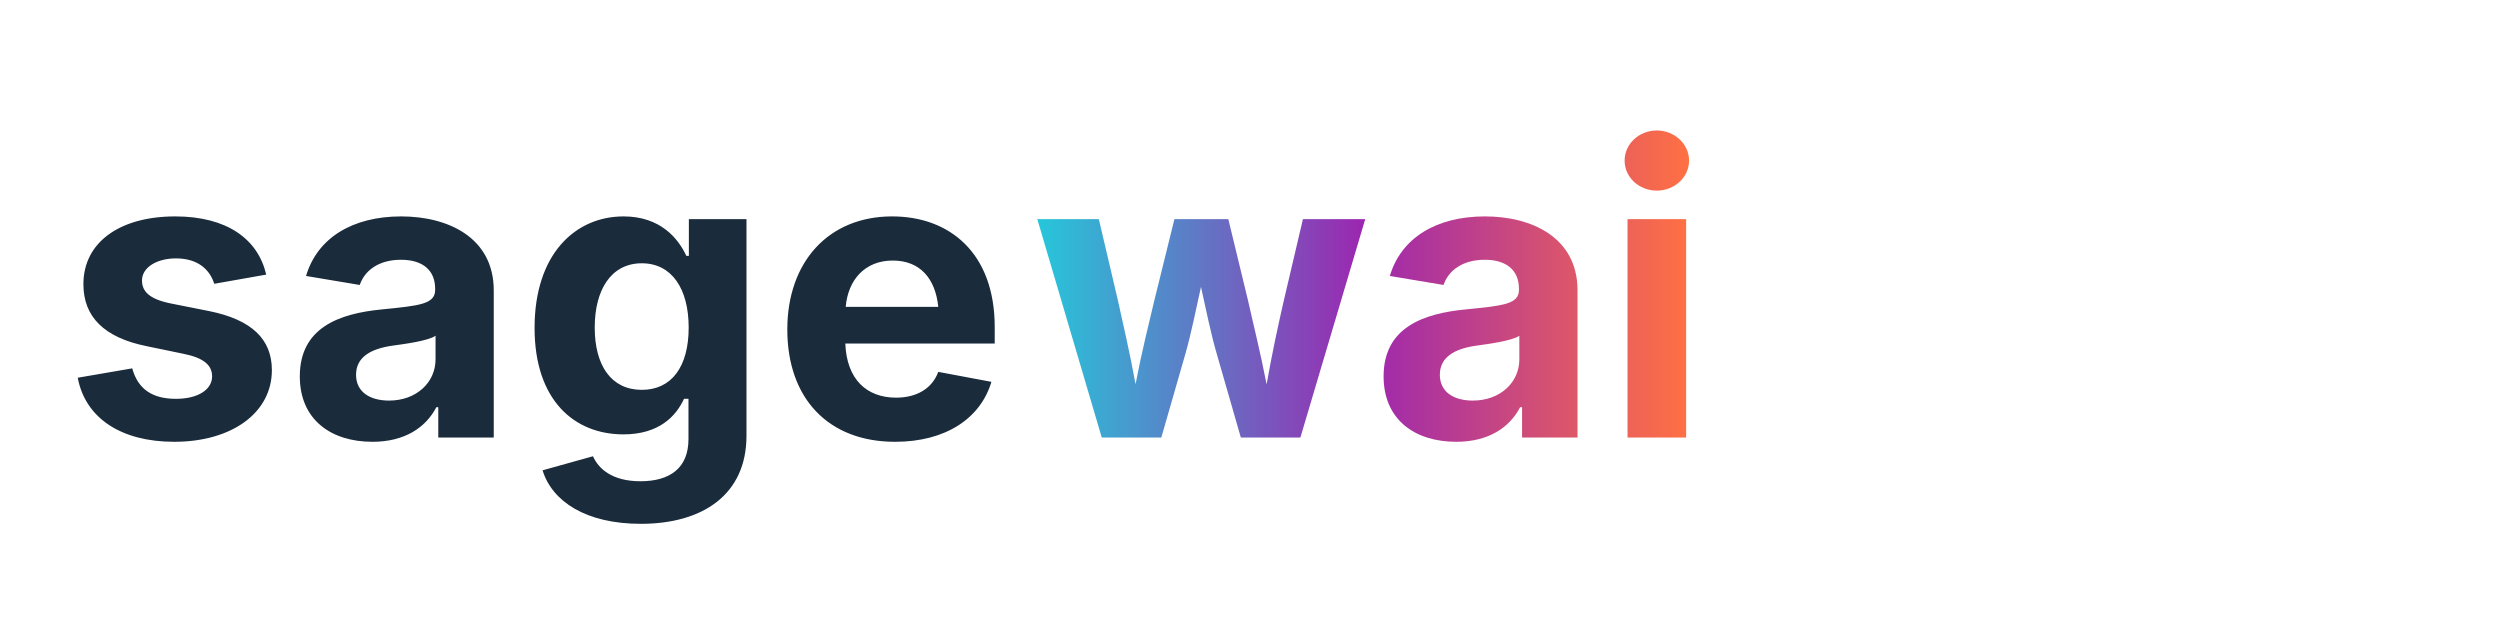
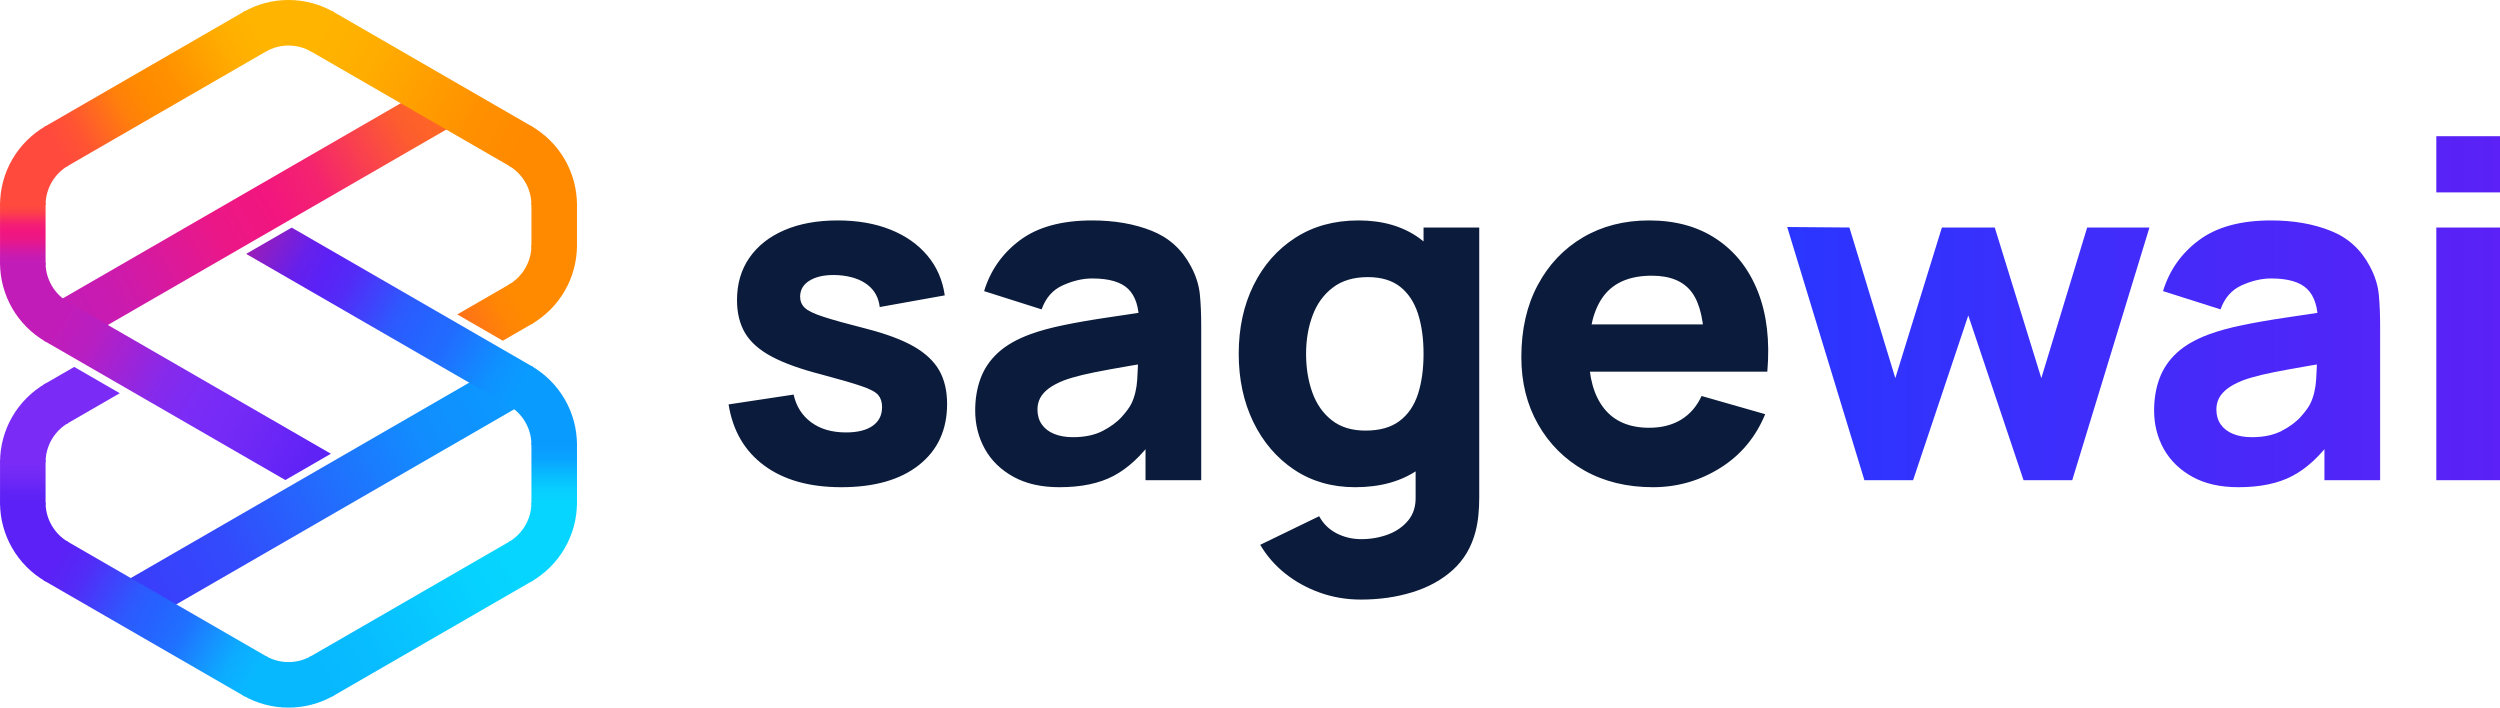
- <svg xmlns="http://www.w3.org/2000/svg" width="400" height="100" viewBox="0 0 400 100">
+ <svg xmlns="http://www.w3.org/2000/svg" viewBox="0 0 353.29 100" role="img" aria-label="Sagewai">
  <defs>
-     <linearGradient id="brandGradient" x1="0%" y1="0%" x2="100%" y2="0%">
-       <stop offset="0%" style="stop-color:#26C6DA;stop-opacity:1" />
-       <stop offset="50%" style="stop-color:#9C27B0;stop-opacity:1" />
-       <stop offset="100%" style="stop-color:#FF7043;stop-opacity:1" />
+     <linearGradient id="lm0" gradientUnits="userSpaceOnUse" x1="207.8" y1="-330.03" x2="-298" y2="-38">
+       <stop offset="0" stop-color="#FF6A1F" />
+       <stop offset="0.113" stop-color="#FD5D2E" />
+       <stop offset="0.225" stop-color="#F9404F" />
+       <stop offset="0.338" stop-color="#F4236F" />
+       <stop offset="0.45" stop-color="#F2167E" />
+       <stop offset="0.588" stop-color="#EB1787" />
+       <stop offset="0.725" stop-color="#DA199B" />
+       <stop offset="0.863" stop-color="#CA1BAF" />
+       <stop offset="1" stop-color="#C21CB8" />
+     </linearGradient>
+     <linearGradient id="lm1" gradientUnits="userSpaceOnUse" x1="-207.8" y1="330.03" x2="298" y2="38">
+       <stop offset="0" stop-color="#3B3BFB" />
+       <stop offset="0.25" stop-color="#334AFC" />
+       <stop offset="0.5" stop-color="#236BFD" />
+       <stop offset="0.75" stop-color="#128CFE" />
+       <stop offset="1" stop-color="#0A9BFF" />
+     </linearGradient>
+     <linearGradient id="lm2" gradientUnits="userSpaceOnUse" x1="212.28" y1="-11.49" x2="305" y2="-65.02">
+       <stop offset="0" stop-color="#FF6A1F" />
+       <stop offset="0.25" stop-color="#FF6F1A" />
+       <stop offset="0.5" stop-color="#FF7A10" />
+       <stop offset="0.75" stop-color="#FF8505" />
+       <stop offset="1" stop-color="#FF8A00" />
+     </linearGradient>
+     <linearGradient id="lm4" gradientUnits="userSpaceOnUse" x1="305" y1="-273.91" x2="45" y2="-424.02">
+       <stop offset="0" stop-color="#FF8A00" />
+       <stop offset="0.25" stop-color="#FF9100" />
+       <stop offset="0.5" stop-color="#FF9F00" />
+       <stop offset="0.75" stop-color="#FFAD00" />
+       <stop offset="1" stop-color="#FFB400" />
+     </linearGradient>
+     <linearGradient id="lm5" gradientUnits="userSpaceOnUse" x1="-45" y1="-424.02" x2="-305" y2="-273.91">
+       <stop offset="0" stop-color="#FFB400" />
+       <stop offset="0.138" stop-color="#FFAD00" />
+       <stop offset="0.275" stop-color="#FF9F00" />
+       <stop offset="0.412" stop-color="#FF9100" />
+       <stop offset="0.55" stop-color="#FF8A00" />
+       <stop offset="0.662" stop-color="#FF800A" />
+       <stop offset="0.775" stop-color="#FF6A1F" />
+       <stop offset="0.887" stop-color="#FF5433" />
+       <stop offset="1" stop-color="#FF4A3D" />
+     </linearGradient>
+     <linearGradient id="lm6" gradientUnits="userSpaceOnUse" x1="-350" y1="-195.97" x2="-350" y2="-119.98">
+       <stop offset="0" stop-color="#FF4A3D" />
+       <stop offset="0.113" stop-color="#FD4247" />
+       <stop offset="0.225" stop-color="#F9305E" />
+       <stop offset="0.338" stop-color="#F41E74" />
+       <stop offset="0.45" stop-color="#F2167E" />
+       <stop offset="0.588" stop-color="#EB1787" />
+       <stop offset="0.725" stop-color="#DA199B" />
+       <stop offset="0.863" stop-color="#CA1BAF" />
+       <stop offset="1" stop-color="#C21CB8" />
+     </linearGradient>
+     <linearGradient id="lm7" gradientUnits="userSpaceOnUse" x1="-305" y1="-42.04" x2="65.82" y2="172.05">
+       <stop offset="0" stop-color="#C21CB8" />
+       <stop offset="0.125" stop-color="#B71FC2" />
+       <stop offset="0.25" stop-color="#9E24D7" />
+       <stop offset="0.375" stop-color="#852AEC" />
+       <stop offset="0.5" stop-color="#7A2CF6" />
+       <stop offset="0.625" stop-color="#752AF6" />
+       <stop offset="0.75" stop-color="#6B27F6" />
+       <stop offset="0.875" stop-color="#6023F6" />
+       <stop offset="1" stop-color="#5B21F6" />
+     </linearGradient>
+     <linearGradient id="lm9" gradientUnits="userSpaceOnUse" x1="-350" y1="142.96" x2="-350" y2="195.97">
+       <stop offset="0" stop-color="#7A2CF6" />
+       <stop offset="0.25" stop-color="#752AF6" />
+       <stop offset="0.5" stop-color="#6B27F6" />
+       <stop offset="0.75" stop-color="#6023F6" />
+       <stop offset="1" stop-color="#5B21F6" />
+     </linearGradient>
+     <linearGradient id="lm10" gradientUnits="userSpaceOnUse" x1="-305" y1="273.91" x2="-45" y2="424.02">
+       <stop offset="0" stop-color="#5B21F6" />
+       <stop offset="0.125" stop-color="#532BF7" />
+       <stop offset="0.25" stop-color="#4042FB" />
+       <stop offset="0.375" stop-color="#2D59FE" />
+       <stop offset="0.5" stop-color="#2563FF" />
+       <stop offset="0.625" stop-color="#2070FF" />
+       <stop offset="0.75" stop-color="#178EFF" />
+       <stop offset="0.875" stop-color="#0DABFF" />
+       <stop offset="1" stop-color="#08B8FF" />
+     </linearGradient>
+     <linearGradient id="lm11" gradientUnits="userSpaceOnUse" x1="45" y1="424.02" x2="305" y2="273.91">
+       <stop offset="0" stop-color="#08B8FF" />
+       <stop offset="0.25" stop-color="#08BDFF" />
+       <stop offset="0.5" stop-color="#07C7FF" />
+       <stop offset="0.75" stop-color="#06D1FF" />
+       <stop offset="1" stop-color="#06D6FF" />
+     </linearGradient>
+     <linearGradient id="lm12" gradientUnits="userSpaceOnUse" x1="350" y1="195.97" x2="350" y2="119.98">
+       <stop offset="0" stop-color="#06D6FF" />
+       <stop offset="0.25" stop-color="#07CDFF" />
+       <stop offset="0.5" stop-color="#08B9FF" />
+       <stop offset="0.75" stop-color="#09A4FF" />
+       <stop offset="1" stop-color="#0A9BFF" />
+     </linearGradient>
+     <linearGradient id="lm13" gradientUnits="userSpaceOnUse" x1="305" y1="42.04" x2="-65.82" y2="-172.05">
+       <stop offset="0" stop-color="#0A9BFF" />
+       <stop offset="0.087" stop-color="#0E92FF" />
+       <stop offset="0.175" stop-color="#187FFF" />
+       <stop offset="0.263" stop-color="#216CFF" />
+       <stop offset="0.35" stop-color="#2563FF" />
+       <stop offset="0.438" stop-color="#2D59FE" />
+       <stop offset="0.525" stop-color="#4042FB" />
+       <stop offset="0.613" stop-color="#532BF7" />
+       <stop offset="0.7" stop-color="#5B21F6" />
+       <stop offset="0.775" stop-color="#6620EB" />
+       <stop offset="0.85" stop-color="#7F1FD3" />
+       <stop offset="0.925" stop-color="#971DBA" />
+       <stop offset="1" stop-color="#A21CAF" />
+     </linearGradient>
+     <linearGradient id="lw" gradientUnits="userSpaceOnUse" x1="152.25" y1="0" x2="252.98" y2="0">
+       <stop offset="0" stop-color="#2A36FF" />
+       <stop offset="1" stop-color="#5B21F6" />
    </linearGradient>
  </defs>
-   <text x="10" y="70" font-family="Montserrat, Inter, Arial, sans-serif" font-weight="700" font-size="64" fill="#1A2B3C">sage</text>
-   <text x="165" y="70" font-family="Montserrat, Inter, Arial, sans-serif" font-weight="700" font-size="64" fill="url(#brandGradient)">wai</text>
+   <g transform="translate(40.77 50) scale(0.10728)">
+     <path d="M192.8 -356.01L-313 -63.98L-283 -12.02L222.8 -304.04Z" fill="url(#lm0)" />
+     <path d="M-192.8 356.01L313 63.98L283 12.02L-222.8 304.04Z" fill="url(#lm1)" />
+     <path d="M282.28 -17.26L322.6 -40.54L292.6 -92.5L222.28 -51.9Z" fill="url(#lm2)" />
+     <path d="M320 -39.04A120 120 0 0 0 380 -142.96L320 -142.96A60 60 0 0 1 290 -91Z" fill="#FF8A00" />
+     <path d="M380 -139.96L380 -198.97L320 -198.97L320 -139.96Z" fill="#FF8A00" />
+     <path d="M380 -195.97A120 120 0 0 0 320 -299.89L290 -247.93A60 60 0 0 1 320 -195.97Z" fill="#FF8A00" />
+     <path d="M322.6 -298.39L57.4 -451.5L27.4 -399.54L292.6 -246.43Z" fill="url(#lm4)" />
+     <path d="M60 -450A120 120 0 0 0 -60 -450L-30 -398.04A60 60 0 0 1 30 -398.04Z" fill="#FFB400" />
+     <path d="M-57.4 -451.5L-322.6 -298.39L-292.6 -246.43L-27.4 -399.54Z" fill="url(#lm5)" />
+     <path d="M-320 -299.89A120 120 0 0 0 -380 -195.97L-320 -195.97A60 60 0 0 1 -290 -247.93Z" fill="#FF4A3D" />
+     <path d="M-380 -198.97L-380 -116.98L-320 -116.98L-320 -198.97Z" fill="url(#lm6)" />
+     <path d="M-380 -119.98A120 120 0 0 0 -320 -16.06L-290 -68.02A60 60 0 0 1 -320 -119.98Z" fill="#C21CB8" />
+     <path d="M-322.6 -17.56L-4.18 166.28L55.82 131.64L-292.6 -69.52Z" fill="url(#lm7)" />
+     <path d="M-282.28 17.26L-322.6 40.54L-292.6 92.5L-222.28 51.9Z" fill="#7A2CF6" />
+     <path d="M-320 39.04A120 120 0 0 0 -380 142.96L-320 142.96A60 60 0 0 1 -290 91Z" fill="#7A2CF6" />
+     <path d="M-380 139.96L-380 198.97L-320 198.97L-320 139.96Z" fill="url(#lm9)" />
+     <path d="M-380 195.97A120 120 0 0 0 -320 299.89L-290 247.93A60 60 0 0 1 -320 195.97Z" fill="#5B21F6" />
+     <path d="M-322.6 298.39L-57.4 451.5L-27.4 399.54L-292.6 246.43Z" fill="url(#lm10)" />
+     <path d="M-60 450A120 120 0 0 0 60 450L30 398.04A60 60 0 0 1 -30 398.04Z" fill="#08B8FF" />
+     <path d="M57.4 451.5L322.6 298.39L292.6 246.43L27.4 399.54Z" fill="url(#lm11)" />
+     <path d="M320 299.89A120 120 0 0 0 380 195.97L320 195.97A60 60 0 0 1 290 247.93Z" fill="#06D6FF" />
+     <path d="M380 198.97L380 116.98L320 116.98L320 198.97Z" fill="url(#lm12)" />
+     <path d="M380 119.98A120 120 0 0 0 320 16.06L290 68.02A60 60 0 0 1 320 119.98Z" fill="#0A9BFF" />
+     <path d="M322.6 17.56L4.18 -166.28L-55.82 -131.64L292.6 69.52Z" fill="url(#lm13)" />
+   </g>
+   <g transform="translate(100.31 67.86)">
+     <path fill="#0B1B3B" d="M18.58 0.99L18.58 0.99Q11.84 0.99 7.69-2.07Q3.54-5.13 2.65-10.71L2.65-10.71L11.84-12.10Q12.40-9.59 14.34-8.17Q16.27-6.75 19.25-6.75L19.25-6.75Q21.69-6.75 23.02-7.69Q24.34-8.63 24.34-10.32L24.34-10.32Q24.34-11.38 23.81-12.02Q23.28-12.67 21.45-13.29Q19.61-13.92 15.74-14.95L15.74-14.95Q11.38-16.07 8.76-17.46Q6.15-18.85 4.99-20.78Q3.84-22.72 3.84-25.46L3.84-25.46Q3.84-28.90 5.59-31.43Q7.34-33.96 10.53-35.33Q13.72-36.71 18.06-36.71L18.06-36.71Q22.26-36.71 25.50-35.42Q28.74-34.13 30.74-31.75Q32.74-29.37 33.20-26.12L33.20-26.12L24.01-24.47Q23.78-26.46 22.29-27.61Q20.80-28.77 18.25-28.97L18.25-28.97Q15.77-29.13 14.27-28.31Q12.76-27.48 12.76-25.93L12.76-25.93Q12.76-25 13.41-24.37Q14.05-23.74 16.09-23.08Q18.12-22.42 22.29-21.36L22.29-21.36Q26.36-20.30 28.82-18.90Q31.28-17.49 32.41-15.53Q33.53-13.56 33.53-10.78L33.53-10.78Q33.53-5.29 29.56-2.15Q25.60 0.99 18.58 0.99ZM49.40 0.99L49.40 0.99Q45.57 0.99 42.91-0.48Q40.24-1.95 38.87-4.41Q37.50-6.88 37.50-9.85L37.50-9.85Q37.50-12.33 38.26-14.38Q39.02-16.44 40.72-18.01Q42.43-19.58 45.30-20.63L45.30-20.63Q47.29-21.36 50.03-21.92Q52.78-22.49 56.25-23.00Q59.72-23.51 63.89-24.14L63.89-24.14L60.65-22.35Q60.65-25.53 59.13-27.02Q57.61-28.51 54.03-28.51L54.03-28.51Q52.05-28.51 49.90-27.55Q47.75-26.59 46.89-24.14L46.89-24.14L38.76-26.72Q40.11-31.15 43.85-33.93Q47.59-36.71 54.03-36.71L54.03-36.71Q58.76-36.71 62.43-35.25Q66.10-33.80 67.99-30.22L67.99-30.22Q69.05-28.24 69.25-26.26Q69.44-24.27 69.44-21.83L69.44-21.83L69.44 0L61.57 0L61.57-7.34L62.70-5.82Q60.09-2.22 57.06-0.61Q54.03 0.99 49.40 0.99ZM51.32-6.08L51.32-6.08Q53.80-6.08 55.51-6.96Q57.21-7.84 58.22-8.96Q59.23-10.09 59.59-10.85L59.59-10.85Q60.28-12.30 60.40-14.24Q60.52-16.17 60.52-17.46L60.52-17.46L63.16-16.80Q59.16-16.14 56.68-15.69Q54.20-15.24 52.68-14.88Q51.16-14.52 50-14.09L50-14.09Q48.68-13.56 47.87-12.95Q47.06-12.33 46.68-11.61Q46.30-10.88 46.30-9.99L46.30-9.99Q46.30-8.76 46.91-7.89Q47.52-7.01 48.64-6.55Q49.77-6.08 51.32-6.08ZM92.00 16.87L92.00 16.87Q88.96 16.87 86.21 15.89Q83.47 14.91 81.30 13.18Q79.13 11.44 77.78 9.13L77.78 9.13L86.11 5.09Q86.97 6.68 88.57 7.51Q90.18 8.33 92.06 8.33L92.06 8.33Q94.08 8.33 95.87 7.66Q97.65 6.98 98.73 5.64Q99.80 4.30 99.74 2.31L99.74 2.31L99.74-8.07L100.86-8.07L100.86-35.71L108.73-35.71L108.73 2.45Q108.73 3.77 108.61 4.94Q108.50 6.12 108.20 7.28L108.20 7.28Q107.34 10.55 105.01 12.67Q102.68 14.78 99.31 15.82Q95.93 16.87 92.00 16.87ZM91.20 0.99L91.20 0.99Q86.28 0.99 82.57-1.49Q78.87-3.97 76.80-8.23Q74.74-12.50 74.74-17.86L74.74-17.86Q74.74-23.31 76.84-27.56Q78.94-31.81 82.74-34.26Q86.54-36.71 91.67-36.71L91.67-36.71Q96.76-36.71 100.23-34.23Q103.70-31.75 105.49-27.48Q107.28-23.21 107.28-17.86L107.28-17.86Q107.28-12.50 105.47-8.23Q103.67-3.97 100.10-1.49Q96.53 0.99 91.20 0.99ZM92.66-7.01L92.66-7.01Q95.67-7.01 97.47-8.37Q99.27-9.72 100.07-12.17Q100.86-14.62 100.86-17.86L100.86-17.86Q100.86-21.10 100.07-23.54Q99.27-25.99 97.54-27.35Q95.80-28.70 92.99-28.70L92.99-28.70Q89.98-28.70 88.05-27.23Q86.11-25.76 85.19-23.30Q84.26-20.83 84.26-17.86L84.26-17.86Q84.26-14.85 85.15-12.38Q86.04-9.92 87.90-8.47Q89.75-7.01 92.66-7.01ZM133.27 0.99L133.27 0.99Q127.78 0.99 123.59-1.37Q119.41-3.74 117.05-7.89Q114.68-12.04 114.68-17.39L114.68-17.39Q114.68-23.25 117.00-27.58Q119.31-31.91 123.38-34.31Q127.45-36.71 132.74-36.71L132.74-36.71Q138.36-36.71 142.29-34.06Q146.23-31.42 148.12-26.62Q150-21.83 149.44-15.34L149.44-15.34L140.54-15.34L140.54-18.65Q140.54-24.11 138.81-26.50Q137.07-28.90 133.13-28.90L133.13-28.90Q128.54-28.90 126.37-26.11Q124.21-23.31 124.21-17.86L124.21-17.86Q124.21-12.86 126.37-10.14Q128.54-7.41 132.74-7.41L132.74-7.41Q135.38-7.41 137.27-8.56Q139.15-9.72 140.15-11.90L140.15-11.90L149.14-9.33Q147.12-4.43 142.77-1.72Q138.43 0.99 133.27 0.99ZM145.11-15.34L121.43-15.34L121.43-22.02L145.11-22.02L145.11-15.34Z" />
+     <path fill="url(#lw)" d="M170.04 0L163.16 0L152.25-35.78L161.04-35.71L167.53-14.42L174.11-35.71L181.58-35.71L188.16-14.42L194.64-35.71L203.44-35.71L192.53 0L185.65 0L177.84-23.28L170.04 0ZM216.01 0.99L216.01 0.99Q212.17 0.99 209.51-0.48Q206.85-1.95 205.47-4.41Q204.10-6.88 204.10-9.85L204.10-9.85Q204.10-12.33 204.86-14.38Q205.62-16.44 207.32-18.01Q209.03-19.58 211.90-20.63L211.90-20.63Q213.89-21.36 216.63-21.92Q219.38-22.49 222.85-23.00Q226.32-23.51 230.49-24.14L230.49-24.14L227.25-22.35Q227.25-25.53 225.73-27.02Q224.21-28.51 220.63-28.51L220.63-28.51Q218.65-28.51 216.50-27.55Q214.35-26.59 213.49-24.14L213.49-24.14L205.36-26.72Q206.71-31.15 210.45-33.93Q214.19-36.71 220.63-36.71L220.63-36.71Q225.36-36.71 229.03-35.25Q232.71-33.80 234.59-30.22L234.59-30.22Q235.65-28.24 235.85-26.26Q236.04-24.27 236.04-21.83L236.04-21.83L236.04 0L228.17 0L228.17-7.34L229.30-5.82Q226.69-2.22 223.66-0.61Q220.63 0.99 216.01 0.99ZM217.92-6.08L217.92-6.08Q220.40-6.08 222.11-6.96Q223.81-7.84 224.82-8.96Q225.83-10.09 226.19-10.85L226.19-10.85Q226.88-12.30 227.00-14.24Q227.12-16.17 227.12-17.46L227.12-17.46L229.76-16.80Q225.76-16.14 223.28-15.69Q220.80-15.24 219.28-14.88Q217.76-14.52 216.60-14.09L216.60-14.09Q215.28-13.56 214.47-12.95Q213.66-12.33 213.28-11.61Q212.90-10.88 212.90-9.99L212.90-9.99Q212.90-8.76 213.51-7.89Q214.12-7.01 215.24-6.55Q216.37-6.08 217.92-6.08ZM252.98-40.67L243.98-40.67L243.98-48.61L252.98-48.61L252.98-40.67ZM252.98 0L243.98 0L243.98-35.71L252.98-35.71L252.98 0Z" />
+   </g>
</svg>
